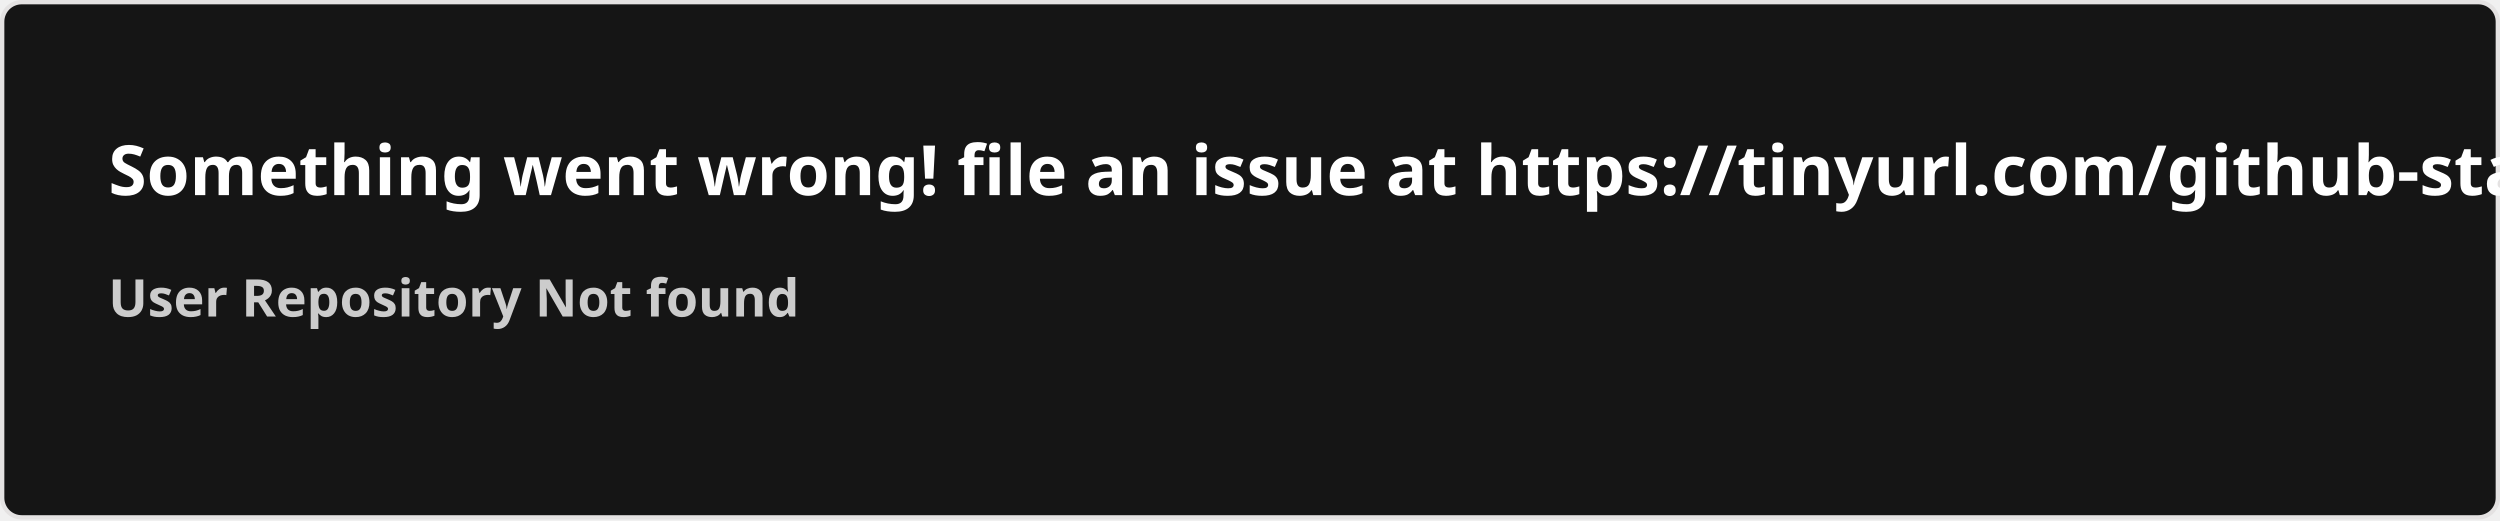
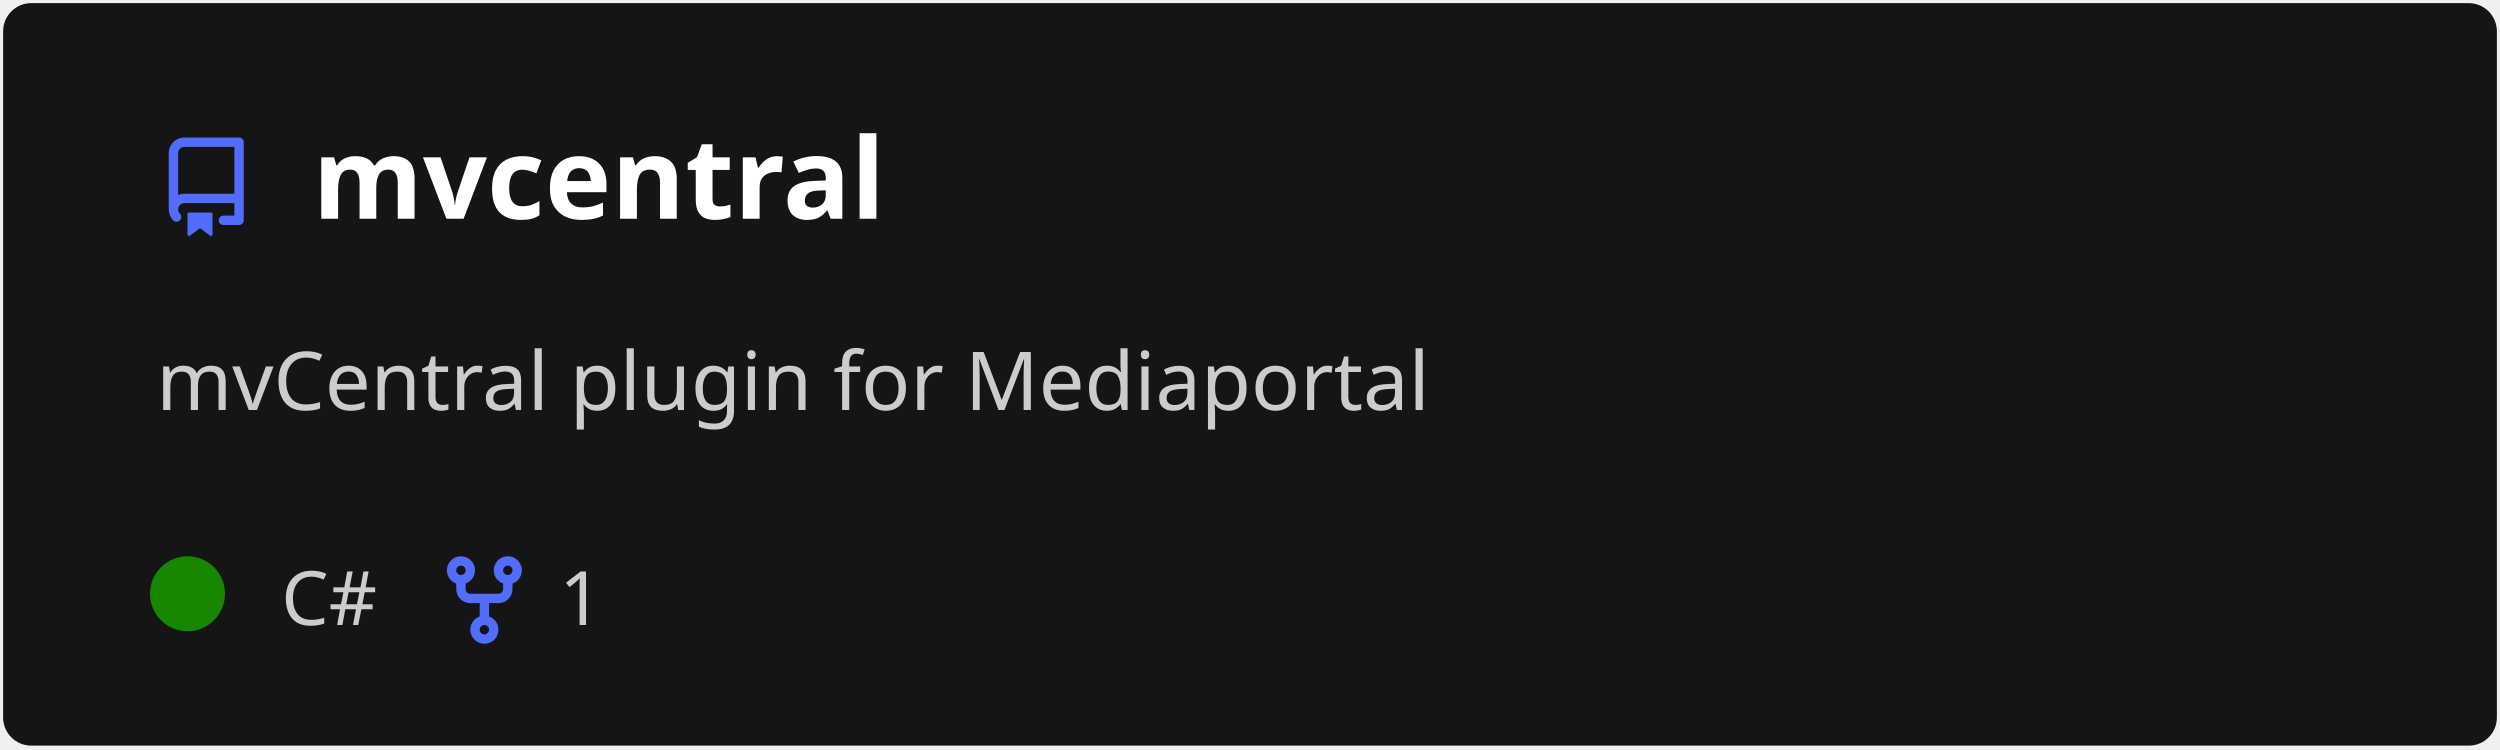
- <svg xmlns="http://www.w3.org/2000/svg" width="576.5" height="120" viewBox="0 0 576.5 120" fill="#151515">
+ <svg xmlns="http://www.w3.org/2000/svg" width="400" height="120" viewBox="0 0 400 120" fill="none" role="img" aria-labelledby="descId">
  <style>
-     .text { font: 600 16px 'Segoe UI', Ubuntu, Sans-Serif; fill: #fff }
-     .small { font: 600 12px 'Segoe UI', Ubuntu, Sans-Serif; fill: #ccc }
-     .gray { fill: #858585 }
-     </style>
-   <rect x="0.5" y="0.5" width="575.5" height="99%" rx="4.5" fill="#151515" stroke="#e4e2e2" />
-   <text x="25" y="45" class="text">Something went wrong! file an issue at https://tinyurl.com/github-stats</text>
-   <text data-testid="message" x="25" y="55" class="text small">
-     <tspan x="25" dy="18">User Repository Not found</tspan>
-     <tspan x="25" dy="18" class="gray" />
-   </text>
+           .header {
+             font: 600 18px 'Segoe UI', Ubuntu, Sans-Serif;
+             fill: #fff;
+             animation: fadeInAnimation 0.8s ease-in-out forwards;
+           }
+           @supports(-moz-appearance: auto) {
+             /* Selector detects Firefox */
+             .header { font-size: 15.5px; }
+           }
+           
+     .description {
+       font: 400 13px 'Segoe UI', Ubuntu, Sans-Serif;fill: #ccc;
+       
+     }
+     .gray { font: 400 12px 'Segoe UI', Ubuntu, Sans-Serif; fill: #ccc }
+     .badge { font: 600 11px 'Segoe UI', Ubuntu, Sans-Serif; }
+     .badge rect { opacity: 0.2 }
+ 
+     .stat { font: 400 12px 'Segoe UI', Ubuntu, Sans-Serif; fill: #ccc }
+     .stagger {
+       opacity: 0;
+       animation: fadeInAnimation 0.3s ease-in-out forwards;
+     }
+     .not_bold { font-weight: 400 }
+     .bold { font-weight: 700 }
+     .icon {
+       fill: #526cfe;
+       display: block;
+     }
+   
+ 
+           
+       /* Animations */
+       @keyframes scaleInAnimation {
+         from {
+           transform: translate(-5px, 5px) scale(0);
+         }
+         to {
+           transform: translate(-5px, 5px) scale(1);
+         }
+       }
+       @keyframes fadeInAnimation {
+         from {
+           opacity: 0;
+         }
+         to {
+           opacity: 1;
+         }
+       }
+     
+           * { animation-duration: 0s !important; animation-delay: 0s !important; }
+         </style>
+   <rect data-testid="card-bg" x="0.5" y="0.5" rx="4.5" height="99%" stroke="#e4e2e2" width="399" fill="#151515" stroke-opacity="0" />
+   <g data-testid="card-title" transform="translate(25, 35)">
+     <g transform="translate(0, 0)">
+       <svg class="icon" x="0" y="-13" viewBox="0 0 16 16" version="1.1" width="16" height="16">
+         <path fill-rule="evenodd" d="M2 2.5A2.5 2.5 0 014.5 0h8.75a.75.75 0 01.75.75v12.5a.75.75 0 01-.75.75h-2.5a.75.75 0 110-1.5h1.75v-2h-8a1 1 0 00-.714 1.7.75.75 0 01-1.072 1.05A2.495 2.495 0 012 11.5v-9zm10.5-1V9h-8c-.356 0-.694.074-1 .208V2.5a1 1 0 011-1h8zM5 12.25v3.25a.25.25 0 00.4.2l1.45-1.087a.25.25 0 01.3 0L8.6 15.7a.25.25 0 00.4-.2v-3.25a.25.25 0 00-.25-.25h-3.5a.25.25 0 00-.25.25z" />
+       </svg>
+     </g>
+     <g transform="translate(25, 0)">
+       <text x="0" y="0" class="header" data-testid="header">mvcentral</text>
+     </g>
+   </g>
+   <g data-testid="main-card-body" transform="translate(0, 55)">
+     <text class="description" x="25" y="-5">
+       <tspan dy="1.2em" x="25">mvCentral plugin for Mediaportal</tspan>
+     </text>
+     <g transform="translate(30, 45)">
+       <g transform="translate(0, 0)">
+         <g data-testid="primary-lang">
+           <circle data-testid="lang-color" cx="0" cy="-5" r="6" fill="#178600" />
+           <text data-testid="lang-name" class="gray" x="15">C#</text>
+         </g>
+       </g>
+       <g transform="translate(39.5, 0)">
+         <g transform="translate(0, 0)">
+           <svg class="icon" y="-12" viewBox="0 0 16 16" version="1.1" width="16" height="16">
+             <path fill-rule="evenodd" d="M5 3.25a.75.75 0 11-1.5 0 .75.75 0 011.5 0zm0 2.122a2.25 2.25 0 10-1.5 0v.878A2.25 2.25 0 005.75 8.5h1.5v2.128a2.251 2.251 0 101.5 0V8.5h1.5a2.25 2.25 0 002.25-2.25v-.878a2.25 2.25 0 10-1.5 0v.878a.75.75 0 01-.75.75h-4.5A.75.75 0 015 6.25v-.878zm3.75 7.378a.75.75 0 11-1.5 0 .75.75 0 011.5 0zm3-8.75a.75.75 0 100-1.5.75.75 0 000 1.5z" />
+           </svg>
+         </g>
+         <g transform="translate(20, 0)">
+           <text data-testid="forkcount" class="gray">1</text>
+         </g>
+       </g>
+     </g>
+     <svg x="0" y="0">
+       <g transform="translate(-3, 68)">
+       
+     </g>
+     </svg>
+   </g>
</svg>
